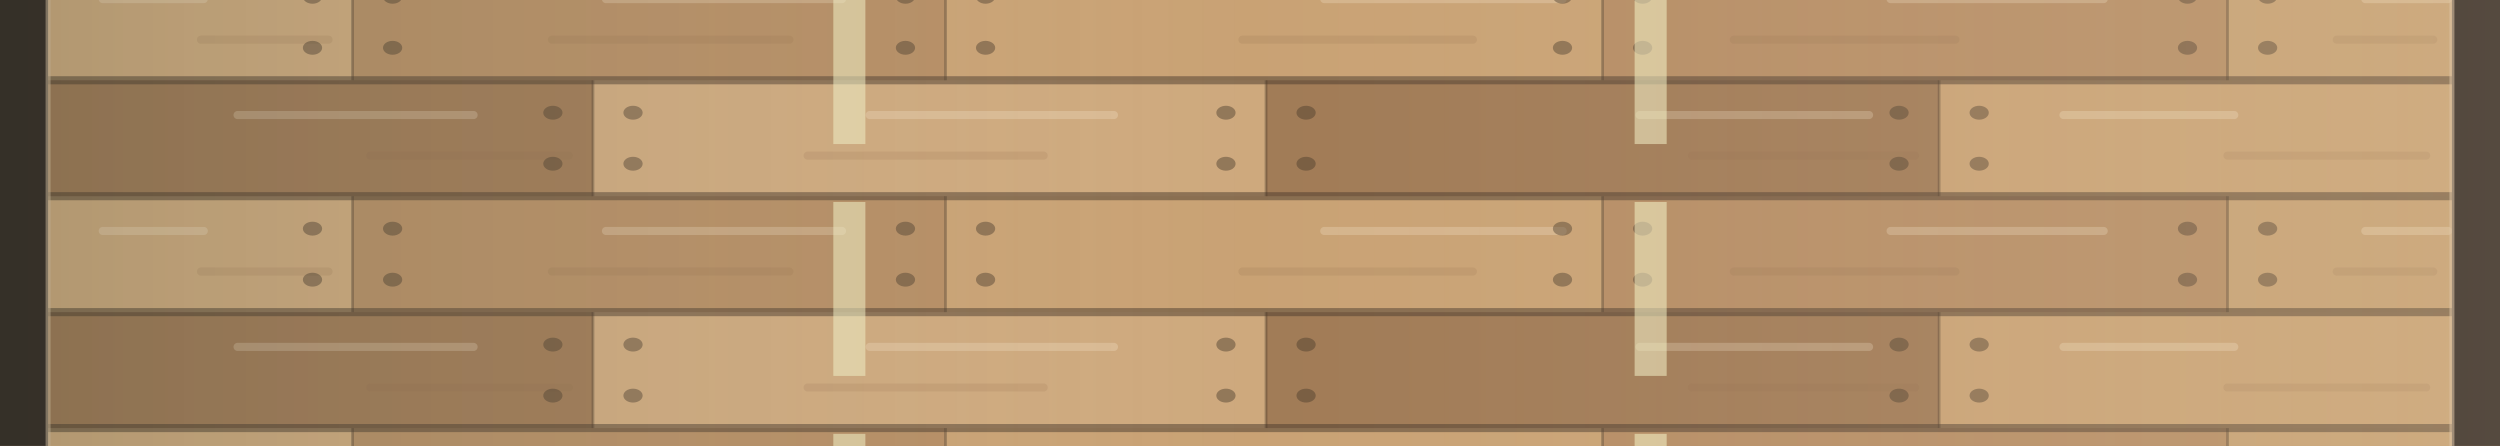
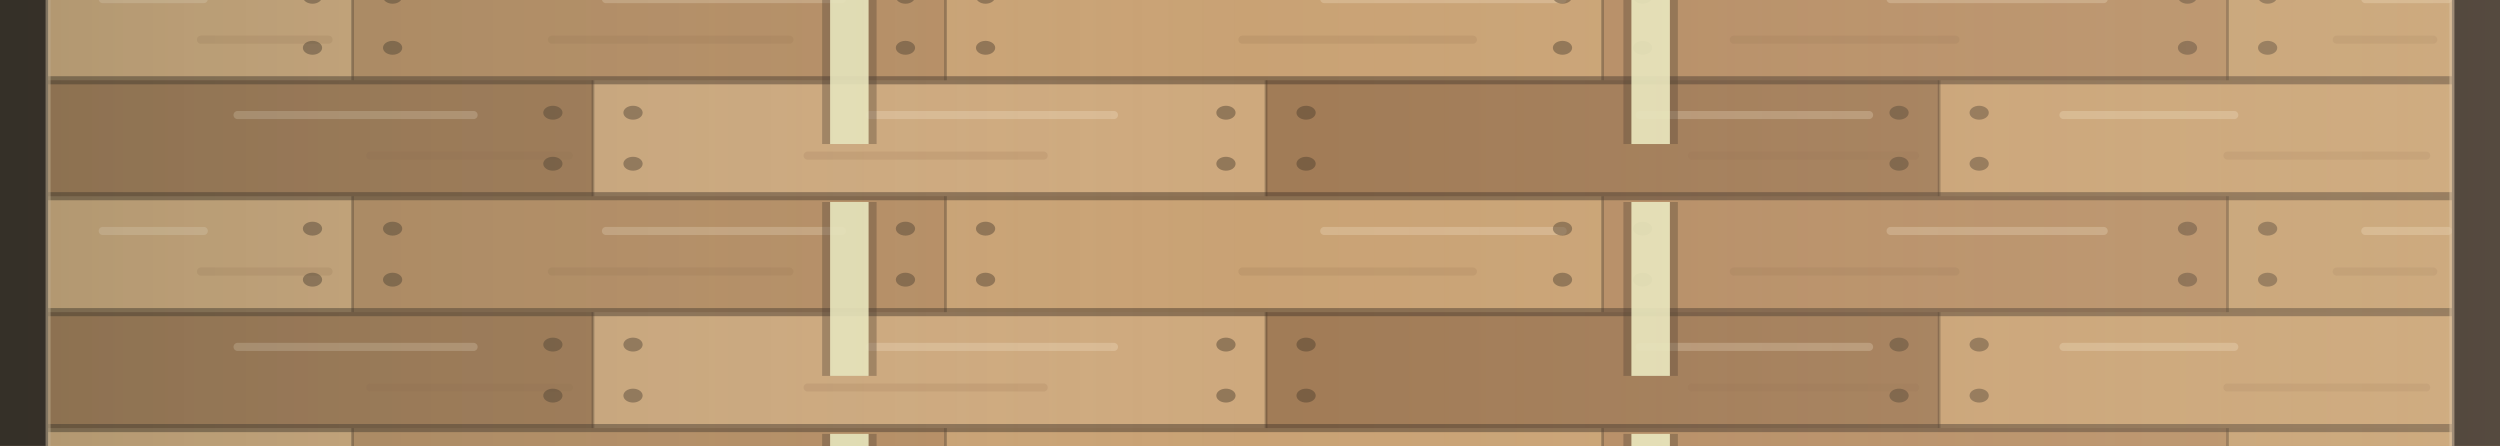
<svg xmlns="http://www.w3.org/2000/svg" width="1026" height="183" viewBox="0 0 1026 183">
  <rect width="1026" height="183" fill="#B58C62" />
  <rect x="0" y="-62.22" width="243.35" height="48.18" fill="#a07a55" />
  <rect x="243.35" y="-62.22" width="276.23" height="48.18" fill="#cea97d" />
  <rect x="519.58" y="-62.22" width="276.23" height="48.18" fill="#a17b56" />
  <rect x="795.81" y="-62.22" width="230.19" height="48.18" fill="#c8a173" />
  <rect x="0" y="-14.64" width="144.69" height="48.18" fill="#cda87b" />
  <rect x="144.69" y="-14.64" width="243.35" height="48.18" fill="#b68e64" />
  <rect x="388.04" y="-14.64" width="269.65" height="48.18" fill="#c9a274" />
  <rect x="657.69" y="-14.64" width="256.5" height="48.18" fill="#b68d64" />
  <rect x="914.19" y="-14.64" width="111.81" height="48.18" fill="#c59f71" />
  <rect x="0" y="32.94" width="243.35" height="48.18" fill="#a07a55" />
  <rect x="243.35" y="32.94" width="276.23" height="48.18" fill="#cea97d" />
  <rect x="519.58" y="32.94" width="276.23" height="48.18" fill="#a17b56" />
  <rect x="795.81" y="32.94" width="230.19" height="48.18" fill="#c8a173" />
  <rect x="0" y="80.52" width="144.69" height="48.18" fill="#cda87b" />
  <rect x="144.69" y="80.52" width="243.35" height="48.18" fill="#b68e64" />
  <rect x="388.04" y="80.52" width="269.65" height="48.18" fill="#c9a274" />
  <rect x="657.69" y="80.52" width="256.5" height="48.18" fill="#b68d64" />
  <rect x="914.19" y="80.52" width="111.81" height="48.18" fill="#c59f71" />
  <rect x="0" y="128.1" width="243.35" height="48.18" fill="#a07a55" />
  <rect x="243.35" y="128.1" width="276.23" height="48.18" fill="#cea97d" />
  <rect x="519.58" y="128.1" width="276.23" height="48.18" fill="#a17b56" />
  <rect x="795.81" y="128.1" width="230.19" height="48.18" fill="#c8a173" />
  <rect x="0" y="175.68" width="144.69" height="48.18" fill="#cda87b" />
  <rect x="144.69" y="175.68" width="243.35" height="48.18" fill="#b68e64" />
  <rect x="388.04" y="175.68" width="269.65" height="48.18" fill="#c9a274" />
  <rect x="657.69" y="175.68" width="256.5" height="48.18" fill="#b68d64" />
  <rect x="914.19" y="175.68" width="111.81" height="48.18" fill="#c59f71" />
  <rect x="0" y="223.26" width="243.35" height="48.18" fill="#a07a55" />
  <rect x="243.35" y="223.26" width="276.23" height="48.18" fill="#cea97d" />
  <rect x="519.58" y="223.26" width="276.23" height="48.18" fill="#a17b56" />
  <rect x="795.81" y="223.26" width="230.19" height="48.18" fill="#c8a173" />
  <rect x="0" y="270.84" width="144.69" height="48.18" fill="#cda87b" />
  <rect x="144.69" y="270.84" width="243.35" height="48.18" fill="#b68e64" />
  <rect x="388.04" y="270.84" width="269.65" height="48.18" fill="#c9a274" />
  <rect x="657.69" y="270.84" width="256.5" height="48.18" fill="#b68d64" />
  <rect x="914.19" y="270.84" width="111.81" height="48.18" fill="#c59f71" />
  <path d="M97.5 -47.95H194.36" stroke="#FFF6DE" stroke-opacity="0.22" stroke-width="3.33" stroke-linecap="round" />
  <path d="M151.98 -31.29H233.48" stroke="#8A6648" stroke-opacity="0.16" stroke-width="3.33" stroke-linecap="round" />
  <path d="M356.93 -47.95H457.17" stroke="#FFF6DE" stroke-opacity="0.22" stroke-width="3.33" stroke-linecap="round" />
  <path d="M331.44 -31.29H428.33" stroke="#8A6648" stroke-opacity="0.16" stroke-width="3.33" stroke-linecap="round" />
  <path d="M672.88 -47.95H767.06" stroke="#FFF6DE" stroke-opacity="0.22" stroke-width="3.33" stroke-linecap="round" />
  <path d="M694.37 -31.29H785.94" stroke="#8A6648" stroke-opacity="0.16" stroke-width="3.33" stroke-linecap="round" />
  <path d="M846.85 -47.95H916.94" stroke="#FFF6DE" stroke-opacity="0.22" stroke-width="3.33" stroke-linecap="round" />
  <path d="M914.13 -31.29H995.7" stroke="#8A6648" stroke-opacity="0.16" stroke-width="3.33" stroke-linecap="round" />
  <path d="M42.17 -0.37H83.64" stroke="#FFF6DE" stroke-opacity="0.22" stroke-width="3.33" stroke-linecap="round" />
  <path d="M82.48 16.29H134.83" stroke="#8A6648" stroke-opacity="0.16" stroke-width="3.33" stroke-linecap="round" />
  <path d="M248.69 -0.37H345.55" stroke="#FFF6DE" stroke-opacity="0.22" stroke-width="3.33" stroke-linecap="round" />
  <path d="M226.51 16.29H323.98" stroke="#8A6648" stroke-opacity="0.16" stroke-width="3.33" stroke-linecap="round" />
  <path d="M543.47 -0.37H641.32" stroke="#FFF6DE" stroke-opacity="0.22" stroke-width="3.33" stroke-linecap="round" />
  <path d="M509.89 16.29H604.47" stroke="#8A6648" stroke-opacity="0.16" stroke-width="3.33" stroke-linecap="round" />
  <path d="M775.91 -0.37H863.36" stroke="#FFF6DE" stroke-opacity="0.22" stroke-width="3.33" stroke-linecap="round" />
  <path d="M711.54 16.29H802.52" stroke="#8A6648" stroke-opacity="0.16" stroke-width="3.33" stroke-linecap="round" />
  <path d="M970.72 -0.37H1004.76" stroke="#FFF6DE" stroke-opacity="0.22" stroke-width="3.33" stroke-linecap="round" />
  <path d="M958.99 16.29H998.61" stroke="#8A6648" stroke-opacity="0.16" stroke-width="3.33" stroke-linecap="round" />
  <path d="M97.5 47.21H194.36" stroke="#FFF6DE" stroke-opacity="0.22" stroke-width="3.33" stroke-linecap="round" />
  <path d="M151.98 63.87H233.48" stroke="#8A6648" stroke-opacity="0.16" stroke-width="3.33" stroke-linecap="round" />
  <path d="M356.93 47.21H457.17" stroke="#FFF6DE" stroke-opacity="0.22" stroke-width="3.33" stroke-linecap="round" />
  <path d="M331.44 63.87H428.33" stroke="#8A6648" stroke-opacity="0.16" stroke-width="3.33" stroke-linecap="round" />
  <path d="M672.88 47.21H767.06" stroke="#FFF6DE" stroke-opacity="0.22" stroke-width="3.33" stroke-linecap="round" />
  <path d="M694.37 63.87H785.94" stroke="#8A6648" stroke-opacity="0.16" stroke-width="3.33" stroke-linecap="round" />
  <path d="M846.85 47.21H916.94" stroke="#FFF6DE" stroke-opacity="0.22" stroke-width="3.33" stroke-linecap="round" />
  <path d="M914.13 63.87H995.7" stroke="#8A6648" stroke-opacity="0.16" stroke-width="3.33" stroke-linecap="round" />
  <path d="M42.17 94.79H83.64" stroke="#FFF6DE" stroke-opacity="0.22" stroke-width="3.33" stroke-linecap="round" />
  <path d="M82.48 111.45H134.83" stroke="#8A6648" stroke-opacity="0.16" stroke-width="3.33" stroke-linecap="round" />
  <path d="M248.69 94.79H345.55" stroke="#FFF6DE" stroke-opacity="0.22" stroke-width="3.33" stroke-linecap="round" />
  <path d="M226.51 111.45H323.98" stroke="#8A6648" stroke-opacity="0.16" stroke-width="3.33" stroke-linecap="round" />
  <path d="M543.47 94.79H641.32" stroke="#FFF6DE" stroke-opacity="0.22" stroke-width="3.33" stroke-linecap="round" />
  <path d="M509.89 111.45H604.47" stroke="#8A6648" stroke-opacity="0.16" stroke-width="3.33" stroke-linecap="round" />
  <path d="M775.91 94.79H863.36" stroke="#FFF6DE" stroke-opacity="0.22" stroke-width="3.33" stroke-linecap="round" />
  <path d="M711.54 111.45H802.52" stroke="#8A6648" stroke-opacity="0.16" stroke-width="3.33" stroke-linecap="round" />
  <path d="M970.72 94.79H1004.76" stroke="#FFF6DE" stroke-opacity="0.22" stroke-width="3.33" stroke-linecap="round" />
  <path d="M958.99 111.45H998.61" stroke="#8A6648" stroke-opacity="0.16" stroke-width="3.33" stroke-linecap="round" />
  <path d="M97.5 142.37H194.36" stroke="#FFF6DE" stroke-opacity="0.22" stroke-width="3.33" stroke-linecap="round" />
  <path d="M151.98 159.03H233.48" stroke="#8A6648" stroke-opacity="0.16" stroke-width="3.33" stroke-linecap="round" />
  <path d="M356.93 142.37H457.17" stroke="#FFF6DE" stroke-opacity="0.22" stroke-width="3.33" stroke-linecap="round" />
  <path d="M331.44 159.03H428.33" stroke="#8A6648" stroke-opacity="0.16" stroke-width="3.33" stroke-linecap="round" />
  <path d="M672.88 142.37H767.06" stroke="#FFF6DE" stroke-opacity="0.22" stroke-width="3.33" stroke-linecap="round" />
  <path d="M694.37 159.03H785.94" stroke="#8A6648" stroke-opacity="0.16" stroke-width="3.33" stroke-linecap="round" />
  <path d="M846.85 142.37H916.94" stroke="#FFF6DE" stroke-opacity="0.22" stroke-width="3.33" stroke-linecap="round" />
  <path d="M914.13 159.03H995.7" stroke="#8A6648" stroke-opacity="0.16" stroke-width="3.33" stroke-linecap="round" />
  <path d="M42.17 189.95H83.64" stroke="#FFF6DE" stroke-opacity="0.22" stroke-width="3.33" stroke-linecap="round" />
  <path d="M82.48 206.61H134.83" stroke="#8A6648" stroke-opacity="0.16" stroke-width="3.33" stroke-linecap="round" />
  <path d="M248.69 189.95H345.55" stroke="#FFF6DE" stroke-opacity="0.22" stroke-width="3.33" stroke-linecap="round" />
  <path d="M226.51 206.61H323.98" stroke="#8A6648" stroke-opacity="0.16" stroke-width="3.33" stroke-linecap="round" />
  <path d="M543.47 189.95H641.32" stroke="#FFF6DE" stroke-opacity="0.22" stroke-width="3.33" stroke-linecap="round" />
  <path d="M509.89 206.61H604.47" stroke="#8A6648" stroke-opacity="0.16" stroke-width="3.33" stroke-linecap="round" />
  <path d="M775.91 189.95H863.36" stroke="#FFF6DE" stroke-opacity="0.22" stroke-width="3.33" stroke-linecap="round" />
  <path d="M711.54 206.61H802.52" stroke="#8A6648" stroke-opacity="0.16" stroke-width="3.33" stroke-linecap="round" />
  <path d="M970.72 189.95H1004.76" stroke="#FFF6DE" stroke-opacity="0.22" stroke-width="3.33" stroke-linecap="round" />
  <path d="M958.99 206.61H998.61" stroke="#8A6648" stroke-opacity="0.16" stroke-width="3.33" stroke-linecap="round" />
  <path d="M97.5 237.53H194.36" stroke="#FFF6DE" stroke-opacity="0.22" stroke-width="3.33" stroke-linecap="round" />
  <path d="M151.98 254.19H233.48" stroke="#8A6648" stroke-opacity="0.16" stroke-width="3.33" stroke-linecap="round" />
  <path d="M356.93 237.53H457.17" stroke="#FFF6DE" stroke-opacity="0.22" stroke-width="3.33" stroke-linecap="round" />
  <path d="M331.44 254.19H428.33" stroke="#8A6648" stroke-opacity="0.16" stroke-width="3.33" stroke-linecap="round" />
  <path d="M672.88 237.53H767.06" stroke="#FFF6DE" stroke-opacity="0.22" stroke-width="3.33" stroke-linecap="round" />
  <path d="M694.37 254.19H785.94" stroke="#8A6648" stroke-opacity="0.16" stroke-width="3.33" stroke-linecap="round" />
  <path d="M846.85 237.53H916.94" stroke="#FFF6DE" stroke-opacity="0.22" stroke-width="3.33" stroke-linecap="round" />
  <path d="M914.13 254.19H995.7" stroke="#8A6648" stroke-opacity="0.16" stroke-width="3.33" stroke-linecap="round" />
  <path d="M42.17 285.11H83.64" stroke="#FFF6DE" stroke-opacity="0.22" stroke-width="3.33" stroke-linecap="round" />
  <path d="M82.48 301.77H134.83" stroke="#8A6648" stroke-opacity="0.16" stroke-width="3.33" stroke-linecap="round" />
  <path d="M248.69 285.11H345.55" stroke="#FFF6DE" stroke-opacity="0.22" stroke-width="3.33" stroke-linecap="round" />
  <path d="M226.51 301.77H323.98" stroke="#8A6648" stroke-opacity="0.16" stroke-width="3.33" stroke-linecap="round" />
  <path d="M543.47 285.11H641.32" stroke="#FFF6DE" stroke-opacity="0.22" stroke-width="3.33" stroke-linecap="round" />
  <path d="M509.89 301.77H604.47" stroke="#8A6648" stroke-opacity="0.16" stroke-width="3.33" stroke-linecap="round" />
  <path d="M775.91 285.11H863.36" stroke="#FFF6DE" stroke-opacity="0.22" stroke-width="3.33" stroke-linecap="round" />
  <path d="M711.54 301.77H802.52" stroke="#8A6648" stroke-opacity="0.16" stroke-width="3.33" stroke-linecap="round" />
  <path d="M970.72 285.11H1004.76" stroke="#FFF6DE" stroke-opacity="0.22" stroke-width="3.33" stroke-linecap="round" />
  <path d="M958.99 301.77H998.61" stroke="#8A6648" stroke-opacity="0.16" stroke-width="3.33" stroke-linecap="round" />
  <path d="M243.35 -62.22V-14.64" stroke="#4A3A2C" stroke-opacity=".38" stroke-width="1.14" />
  <path d="M519.58 -62.22V-14.64" stroke="#4A3A2C" stroke-opacity=".38" stroke-width="1.14" />
  <path d="M795.81 -62.22V-14.64" stroke="#4A3A2C" stroke-opacity=".38" stroke-width="1.14" />
  <path d="M0 -62.22H1026" stroke="#4A3A2C" stroke-opacity=".5" stroke-width="3.33" />
  <path d="M144.69 -14.64V32.94" stroke="#4A3A2C" stroke-opacity=".38" stroke-width="1.14" />
  <path d="M388.04 -14.64V32.94" stroke="#4A3A2C" stroke-opacity=".38" stroke-width="1.14" />
  <path d="M657.69 -14.64V32.94" stroke="#4A3A2C" stroke-opacity=".38" stroke-width="1.14" />
  <path d="M914.19 -14.64V32.94" stroke="#4A3A2C" stroke-opacity=".38" stroke-width="1.14" />
  <path d="M0 -14.64H1026" stroke="#4A3A2C" stroke-opacity=".5" stroke-width="3.33" />
  <path d="M243.35 32.94V80.52" stroke="#4A3A2C" stroke-opacity=".38" stroke-width="1.14" />
  <path d="M519.58 32.94V80.52" stroke="#4A3A2C" stroke-opacity=".38" stroke-width="1.14" />
  <path d="M795.81 32.94V80.52" stroke="#4A3A2C" stroke-opacity=".38" stroke-width="1.14" />
  <path d="M0 32.94H1026" stroke="#4A3A2C" stroke-opacity=".5" stroke-width="3.33" />
  <path d="M144.69 80.52V128.1" stroke="#4A3A2C" stroke-opacity=".38" stroke-width="1.14" />
  <path d="M388.04 80.52V128.1" stroke="#4A3A2C" stroke-opacity=".38" stroke-width="1.14" />
  <path d="M657.69 80.52V128.1" stroke="#4A3A2C" stroke-opacity=".38" stroke-width="1.14" />
  <path d="M914.19 80.52V128.1" stroke="#4A3A2C" stroke-opacity=".38" stroke-width="1.14" />
  <path d="M0 80.52H1026" stroke="#4A3A2C" stroke-opacity=".5" stroke-width="3.33" />
  <path d="M243.35 128.1V175.68" stroke="#4A3A2C" stroke-opacity=".38" stroke-width="1.14" />
  <path d="M519.58 128.1V175.68" stroke="#4A3A2C" stroke-opacity=".38" stroke-width="1.14" />
  <path d="M795.81 128.1V175.68" stroke="#4A3A2C" stroke-opacity=".38" stroke-width="1.14" />
  <path d="M0 128.1H1026" stroke="#4A3A2C" stroke-opacity=".5" stroke-width="3.33" />
  <path d="M144.69 175.68V223.26" stroke="#4A3A2C" stroke-opacity=".38" stroke-width="1.14" />
  <path d="M388.04 175.68V223.26" stroke="#4A3A2C" stroke-opacity=".38" stroke-width="1.14" />
  <path d="M657.69 175.68V223.26" stroke="#4A3A2C" stroke-opacity=".38" stroke-width="1.14" />
  <path d="M914.19 175.68V223.26" stroke="#4A3A2C" stroke-opacity=".38" stroke-width="1.14" />
  <path d="M0 175.68H1026" stroke="#4A3A2C" stroke-opacity=".5" stroke-width="3.33" />
  <path d="M243.35 223.26V270.84" stroke="#4A3A2C" stroke-opacity=".38" stroke-width="1.14" />
  <path d="M519.58 223.26V270.84" stroke="#4A3A2C" stroke-opacity=".38" stroke-width="1.14" />
  <path d="M795.81 223.26V270.84" stroke="#4A3A2C" stroke-opacity=".38" stroke-width="1.14" />
  <path d="M0 223.26H1026" stroke="#4A3A2C" stroke-opacity=".5" stroke-width="3.33" />
  <path d="M144.69 270.84V318.42" stroke="#4A3A2C" stroke-opacity=".38" stroke-width="1.14" />
  <path d="M388.04 270.84V318.42" stroke="#4A3A2C" stroke-opacity=".38" stroke-width="1.14" />
  <path d="M657.69 270.84V318.42" stroke="#4A3A2C" stroke-opacity=".38" stroke-width="1.14" />
  <path d="M914.19 270.84V318.42" stroke="#4A3A2C" stroke-opacity=".38" stroke-width="1.14" />
  <path d="M0 270.84H1026" stroke="#4A3A2C" stroke-opacity=".5" stroke-width="3.33" />
  <ellipse cx="226.9" cy="-48.9" rx="3.95" ry="2.85" fill="#4A3A2C" fill-opacity=".45" />
  <ellipse cx="226.9" cy="-27.96" rx="3.95" ry="2.85" fill="#4A3A2C" fill-opacity=".45" />
  <ellipse cx="259.79" cy="-48.9" rx="3.95" ry="2.85" fill="#4A3A2C" fill-opacity=".45" />
  <ellipse cx="259.79" cy="-27.96" rx="3.95" ry="2.85" fill="#4A3A2C" fill-opacity=".45" />
  <ellipse cx="503.13" cy="-48.9" rx="3.95" ry="2.85" fill="#4A3A2C" fill-opacity=".45" />
  <ellipse cx="503.13" cy="-27.96" rx="3.95" ry="2.85" fill="#4A3A2C" fill-opacity=".45" />
  <ellipse cx="536.02" cy="-48.9" rx="3.95" ry="2.85" fill="#4A3A2C" fill-opacity=".45" />
  <ellipse cx="536.02" cy="-27.96" rx="3.95" ry="2.85" fill="#4A3A2C" fill-opacity=".45" />
  <ellipse cx="779.37" cy="-48.9" rx="3.95" ry="2.85" fill="#4A3A2C" fill-opacity=".45" />
  <ellipse cx="779.37" cy="-27.96" rx="3.95" ry="2.85" fill="#4A3A2C" fill-opacity=".45" />
  <ellipse cx="812.25" cy="-48.9" rx="3.95" ry="2.85" fill="#4A3A2C" fill-opacity=".45" />
  <ellipse cx="812.25" cy="-27.96" rx="3.95" ry="2.85" fill="#4A3A2C" fill-opacity=".45" />
  <ellipse cx="128.25" cy="-1.32" rx="3.95" ry="2.85" fill="#4A3A2C" fill-opacity=".45" />
  <ellipse cx="128.25" cy="19.62" rx="3.95" ry="2.85" fill="#4A3A2C" fill-opacity=".45" />
  <ellipse cx="161.13" cy="-1.32" rx="3.95" ry="2.85" fill="#4A3A2C" fill-opacity=".45" />
  <ellipse cx="161.13" cy="19.62" rx="3.95" ry="2.85" fill="#4A3A2C" fill-opacity=".45" />
  <ellipse cx="371.6" cy="-1.32" rx="3.95" ry="2.85" fill="#4A3A2C" fill-opacity=".45" />
  <ellipse cx="371.6" cy="19.62" rx="3.95" ry="2.85" fill="#4A3A2C" fill-opacity=".45" />
  <ellipse cx="404.48" cy="-1.32" rx="3.95" ry="2.85" fill="#4A3A2C" fill-opacity=".45" />
  <ellipse cx="404.48" cy="19.62" rx="3.95" ry="2.85" fill="#4A3A2C" fill-opacity=".45" />
  <ellipse cx="641.25" cy="-1.32" rx="3.95" ry="2.85" fill="#4A3A2C" fill-opacity=".45" />
  <ellipse cx="641.25" cy="19.62" rx="3.95" ry="2.85" fill="#4A3A2C" fill-opacity=".45" />
  <ellipse cx="674.13" cy="-1.32" rx="3.95" ry="2.85" fill="#4A3A2C" fill-opacity=".45" />
  <ellipse cx="674.13" cy="19.62" rx="3.95" ry="2.85" fill="#4A3A2C" fill-opacity=".45" />
  <ellipse cx="897.75" cy="-1.32" rx="3.95" ry="2.85" fill="#4A3A2C" fill-opacity=".45" />
  <ellipse cx="897.75" cy="19.62" rx="3.95" ry="2.85" fill="#4A3A2C" fill-opacity=".45" />
  <ellipse cx="930.63" cy="-1.32" rx="3.95" ry="2.85" fill="#4A3A2C" fill-opacity=".45" />
  <ellipse cx="930.63" cy="19.62" rx="3.95" ry="2.85" fill="#4A3A2C" fill-opacity=".45" />
  <ellipse cx="226.9" cy="46.26" rx="3.95" ry="2.85" fill="#4A3A2C" fill-opacity=".45" />
  <ellipse cx="226.9" cy="67.2" rx="3.95" ry="2.85" fill="#4A3A2C" fill-opacity=".45" />
  <ellipse cx="259.79" cy="46.26" rx="3.95" ry="2.85" fill="#4A3A2C" fill-opacity=".45" />
  <ellipse cx="259.79" cy="67.2" rx="3.95" ry="2.85" fill="#4A3A2C" fill-opacity=".45" />
  <ellipse cx="503.13" cy="46.26" rx="3.95" ry="2.85" fill="#4A3A2C" fill-opacity=".45" />
  <ellipse cx="503.13" cy="67.2" rx="3.95" ry="2.85" fill="#4A3A2C" fill-opacity=".45" />
  <ellipse cx="536.02" cy="46.26" rx="3.95" ry="2.85" fill="#4A3A2C" fill-opacity=".45" />
  <ellipse cx="536.02" cy="67.2" rx="3.95" ry="2.85" fill="#4A3A2C" fill-opacity=".45" />
  <ellipse cx="779.37" cy="46.26" rx="3.95" ry="2.85" fill="#4A3A2C" fill-opacity=".45" />
  <ellipse cx="779.37" cy="67.2" rx="3.95" ry="2.85" fill="#4A3A2C" fill-opacity=".45" />
  <ellipse cx="812.25" cy="46.26" rx="3.95" ry="2.85" fill="#4A3A2C" fill-opacity=".45" />
  <ellipse cx="812.25" cy="67.2" rx="3.95" ry="2.85" fill="#4A3A2C" fill-opacity=".45" />
  <ellipse cx="128.25" cy="93.84" rx="3.95" ry="2.85" fill="#4A3A2C" fill-opacity=".45" />
  <ellipse cx="128.25" cy="114.78" rx="3.95" ry="2.85" fill="#4A3A2C" fill-opacity=".45" />
  <ellipse cx="161.13" cy="93.84" rx="3.95" ry="2.85" fill="#4A3A2C" fill-opacity=".45" />
  <ellipse cx="161.13" cy="114.78" rx="3.95" ry="2.85" fill="#4A3A2C" fill-opacity=".45" />
  <ellipse cx="371.6" cy="93.84" rx="3.95" ry="2.85" fill="#4A3A2C" fill-opacity=".45" />
  <ellipse cx="371.6" cy="114.78" rx="3.95" ry="2.85" fill="#4A3A2C" fill-opacity=".45" />
  <ellipse cx="404.48" cy="93.84" rx="3.95" ry="2.85" fill="#4A3A2C" fill-opacity=".45" />
  <ellipse cx="404.48" cy="114.78" rx="3.95" ry="2.85" fill="#4A3A2C" fill-opacity=".45" />
  <ellipse cx="641.25" cy="93.84" rx="3.95" ry="2.85" fill="#4A3A2C" fill-opacity=".45" />
  <ellipse cx="641.25" cy="114.78" rx="3.95" ry="2.85" fill="#4A3A2C" fill-opacity=".45" />
  <ellipse cx="674.13" cy="93.84" rx="3.95" ry="2.85" fill="#4A3A2C" fill-opacity=".45" />
  <ellipse cx="674.13" cy="114.78" rx="3.95" ry="2.85" fill="#4A3A2C" fill-opacity=".45" />
  <ellipse cx="897.75" cy="93.84" rx="3.95" ry="2.85" fill="#4A3A2C" fill-opacity=".45" />
  <ellipse cx="897.75" cy="114.78" rx="3.95" ry="2.85" fill="#4A3A2C" fill-opacity=".45" />
  <ellipse cx="930.63" cy="93.84" rx="3.95" ry="2.85" fill="#4A3A2C" fill-opacity=".45" />
  <ellipse cx="930.63" cy="114.78" rx="3.95" ry="2.85" fill="#4A3A2C" fill-opacity=".45" />
  <ellipse cx="226.9" cy="141.42" rx="3.95" ry="2.85" fill="#4A3A2C" fill-opacity=".45" />
  <ellipse cx="226.9" cy="162.36" rx="3.95" ry="2.85" fill="#4A3A2C" fill-opacity=".45" />
  <ellipse cx="259.79" cy="141.42" rx="3.95" ry="2.85" fill="#4A3A2C" fill-opacity=".45" />
  <ellipse cx="259.79" cy="162.36" rx="3.95" ry="2.85" fill="#4A3A2C" fill-opacity=".45" />
  <ellipse cx="503.13" cy="141.42" rx="3.95" ry="2.85" fill="#4A3A2C" fill-opacity=".45" />
  <ellipse cx="503.13" cy="162.36" rx="3.95" ry="2.85" fill="#4A3A2C" fill-opacity=".45" />
  <ellipse cx="536.02" cy="141.42" rx="3.95" ry="2.85" fill="#4A3A2C" fill-opacity=".45" />
  <ellipse cx="536.02" cy="162.36" rx="3.95" ry="2.85" fill="#4A3A2C" fill-opacity=".45" />
  <ellipse cx="779.37" cy="141.42" rx="3.95" ry="2.85" fill="#4A3A2C" fill-opacity=".45" />
  <ellipse cx="779.37" cy="162.36" rx="3.95" ry="2.85" fill="#4A3A2C" fill-opacity=".45" />
  <ellipse cx="812.25" cy="141.42" rx="3.95" ry="2.85" fill="#4A3A2C" fill-opacity=".45" />
  <ellipse cx="812.25" cy="162.36" rx="3.95" ry="2.85" fill="#4A3A2C" fill-opacity=".45" />
  <ellipse cx="128.25" cy="189" rx="3.95" ry="2.85" fill="#4A3A2C" fill-opacity=".45" />
  <ellipse cx="128.25" cy="209.94" rx="3.95" ry="2.85" fill="#4A3A2C" fill-opacity=".45" />
  <ellipse cx="161.13" cy="189" rx="3.95" ry="2.85" fill="#4A3A2C" fill-opacity=".45" />
  <ellipse cx="161.13" cy="209.94" rx="3.95" ry="2.85" fill="#4A3A2C" fill-opacity=".45" />
  <ellipse cx="371.6" cy="189" rx="3.95" ry="2.85" fill="#4A3A2C" fill-opacity=".45" />
  <ellipse cx="371.6" cy="209.94" rx="3.95" ry="2.85" fill="#4A3A2C" fill-opacity=".45" />
  <ellipse cx="404.48" cy="189" rx="3.95" ry="2.85" fill="#4A3A2C" fill-opacity=".45" />
  <ellipse cx="404.48" cy="209.94" rx="3.95" ry="2.85" fill="#4A3A2C" fill-opacity=".45" />
  <ellipse cx="641.25" cy="189" rx="3.95" ry="2.85" fill="#4A3A2C" fill-opacity=".45" />
  <ellipse cx="641.25" cy="209.94" rx="3.95" ry="2.85" fill="#4A3A2C" fill-opacity=".45" />
  <ellipse cx="674.13" cy="189" rx="3.95" ry="2.85" fill="#4A3A2C" fill-opacity=".45" />
  <ellipse cx="674.13" cy="209.94" rx="3.95" ry="2.85" fill="#4A3A2C" fill-opacity=".45" />
  <ellipse cx="897.75" cy="189" rx="3.95" ry="2.85" fill="#4A3A2C" fill-opacity=".45" />
  <ellipse cx="897.75" cy="209.94" rx="3.95" ry="2.85" fill="#4A3A2C" fill-opacity=".45" />
  <ellipse cx="930.63" cy="189" rx="3.95" ry="2.85" fill="#4A3A2C" fill-opacity=".45" />
  <ellipse cx="930.63" cy="209.94" rx="3.95" ry="2.85" fill="#4A3A2C" fill-opacity=".45" />
  <ellipse cx="226.9" cy="236.58" rx="3.95" ry="2.85" fill="#4A3A2C" fill-opacity=".45" />
  <ellipse cx="226.9" cy="257.52" rx="3.95" ry="2.85" fill="#4A3A2C" fill-opacity=".45" />
  <ellipse cx="259.79" cy="236.58" rx="3.95" ry="2.85" fill="#4A3A2C" fill-opacity=".45" />
  <ellipse cx="259.79" cy="257.52" rx="3.95" ry="2.85" fill="#4A3A2C" fill-opacity=".45" />
  <ellipse cx="503.13" cy="236.58" rx="3.95" ry="2.85" fill="#4A3A2C" fill-opacity=".45" />
  <ellipse cx="503.13" cy="257.52" rx="3.95" ry="2.85" fill="#4A3A2C" fill-opacity=".45" />
  <ellipse cx="536.02" cy="236.58" rx="3.95" ry="2.85" fill="#4A3A2C" fill-opacity=".45" />
  <ellipse cx="536.02" cy="257.52" rx="3.95" ry="2.85" fill="#4A3A2C" fill-opacity=".45" />
  <ellipse cx="779.37" cy="236.58" rx="3.95" ry="2.85" fill="#4A3A2C" fill-opacity=".45" />
  <ellipse cx="779.37" cy="257.52" rx="3.95" ry="2.85" fill="#4A3A2C" fill-opacity=".45" />
  <ellipse cx="812.25" cy="236.58" rx="3.95" ry="2.85" fill="#4A3A2C" fill-opacity=".45" />
  <ellipse cx="812.25" cy="257.52" rx="3.95" ry="2.85" fill="#4A3A2C" fill-opacity=".45" />
  <ellipse cx="128.25" cy="284.16" rx="3.95" ry="2.85" fill="#4A3A2C" fill-opacity=".45" />
  <ellipse cx="128.25" cy="305.1" rx="3.95" ry="2.85" fill="#4A3A2C" fill-opacity=".45" />
  <ellipse cx="161.13" cy="284.16" rx="3.95" ry="2.85" fill="#4A3A2C" fill-opacity=".45" />
  <ellipse cx="161.13" cy="305.1" rx="3.95" ry="2.85" fill="#4A3A2C" fill-opacity=".45" />
  <ellipse cx="371.6" cy="284.16" rx="3.95" ry="2.85" fill="#4A3A2C" fill-opacity=".45" />
  <ellipse cx="371.6" cy="305.1" rx="3.95" ry="2.85" fill="#4A3A2C" fill-opacity=".45" />
  <ellipse cx="404.48" cy="284.16" rx="3.95" ry="2.85" fill="#4A3A2C" fill-opacity=".45" />
  <ellipse cx="404.48" cy="305.1" rx="3.95" ry="2.85" fill="#4A3A2C" fill-opacity=".45" />
  <ellipse cx="641.25" cy="284.16" rx="3.95" ry="2.85" fill="#4A3A2C" fill-opacity=".45" />
  <ellipse cx="641.25" cy="305.1" rx="3.95" ry="2.85" fill="#4A3A2C" fill-opacity=".45" />
  <ellipse cx="674.13" cy="284.16" rx="3.95" ry="2.85" fill="#4A3A2C" fill-opacity=".45" />
  <ellipse cx="674.13" cy="305.1" rx="3.95" ry="2.85" fill="#4A3A2C" fill-opacity=".45" />
  <ellipse cx="897.75" cy="284.16" rx="3.95" ry="2.85" fill="#4A3A2C" fill-opacity=".45" />
  <ellipse cx="897.75" cy="305.1" rx="3.95" ry="2.85" fill="#4A3A2C" fill-opacity=".45" />
  <ellipse cx="930.63" cy="284.16" rx="3.95" ry="2.85" fill="#4A3A2C" fill-opacity=".45" />
  <ellipse cx="930.63" cy="305.1" rx="3.95" ry="2.85" fill="#4A3A2C" fill-opacity=".45" />
-   <rect x="342" y="-12.26" width="13.15" height="71.37" fill="#F2F0C4" fill-opacity=".55" />
-   <rect x="670.85" y="-12.26" width="13.15" height="71.37" fill="#F2F0C4" fill-opacity=".55" />
-   <rect x="342" y="82.9" width="13.15" height="71.37" fill="#F2F0C4" fill-opacity=".55" />
-   <rect x="670.85" y="82.9" width="13.15" height="71.37" fill="#F2F0C4" fill-opacity=".55" />
-   <rect x="342" y="178.06" width="13.15" height="71.37" fill="#F2F0C4" fill-opacity=".55" />
-   <rect x="670.85" y="178.06" width="13.15" height="71.37" fill="#F2F0C4" fill-opacity=".55" />
-   <rect x="342" y="273.22" width="13.15" height="71.37" fill="#F2F0C4" fill-opacity=".55" />
-   <rect x="670.85" y="273.22" width="13.15" height="71.37" fill="#F2F0C4" fill-opacity=".55" />
+   <rect x="337.4" y="-12.26" width="22.36" height="71.37" fill="#4A3A2C" fill-opacity=".35" />
+   <rect x="340.68" y="-12.26" width="15.79" height="71.37" fill="#F2F0C4" fill-opacity=".85" />
+   <rect x="666.24" y="-12.26" width="22.36" height="71.37" fill="#4A3A2C" fill-opacity=".35" />
+   <rect x="669.53" y="-12.26" width="15.79" height="71.37" fill="#F2F0C4" fill-opacity=".85" />
+   <rect x="337.4" y="82.9" width="22.36" height="71.37" fill="#4A3A2C" fill-opacity=".35" />
+   <rect x="340.68" y="82.9" width="15.79" height="71.37" fill="#F2F0C4" fill-opacity=".85" />
+   <rect x="666.24" y="82.9" width="22.36" height="71.37" fill="#4A3A2C" fill-opacity=".35" />
+   <rect x="669.53" y="82.9" width="15.79" height="71.37" fill="#F2F0C4" fill-opacity=".85" />
+   <rect x="337.4" y="178.06" width="22.36" height="71.37" fill="#4A3A2C" fill-opacity=".35" />
+   <rect x="340.68" y="178.06" width="15.79" height="71.37" fill="#F2F0C4" fill-opacity=".85" />
+   <rect x="666.24" y="178.06" width="22.36" height="71.37" fill="#4A3A2C" fill-opacity=".35" />
+   <rect x="669.53" y="178.06" width="15.79" height="71.37" fill="#F2F0C4" fill-opacity=".85" />
+   <rect x="337.4" y="273.22" width="22.36" height="71.37" fill="#4A3A2C" fill-opacity=".35" />
+   <rect x="340.68" y="273.22" width="15.79" height="71.37" fill="#F2F0C4" fill-opacity=".85" />
+   <rect x="666.24" y="273.22" width="22.36" height="71.37" fill="#4A3A2C" fill-opacity=".35" />
+   <rect x="669.53" y="273.22" width="15.79" height="71.37" fill="#F2F0C4" fill-opacity=".85" />
  <rect x="0" y="0" width="19.73" height="183" fill="#3A2E26" />
  <rect x="1006.27" y="0" width="19.73" height="183" fill="#3A2E26" />
  <path d="M19.73 0V183M1006.27 0V183" stroke="#d9be9e" stroke-opacity=".55" stroke-width="2.05" />
  <defs>
    <linearGradient id="l" x1="0" x2="1" y1="0" y2="0">
      <stop offset="0" stop-color="#16352F" stop-opacity="0.16" />
      <stop offset=".5" stop-color="#FFFFFF" stop-opacity="0" />
      <stop offset="1" stop-color="#FFF4D8" stop-opacity="0.14" />
    </linearGradient>
  </defs>
  <rect width="1026" height="183" fill="url(#l)" />
</svg>
